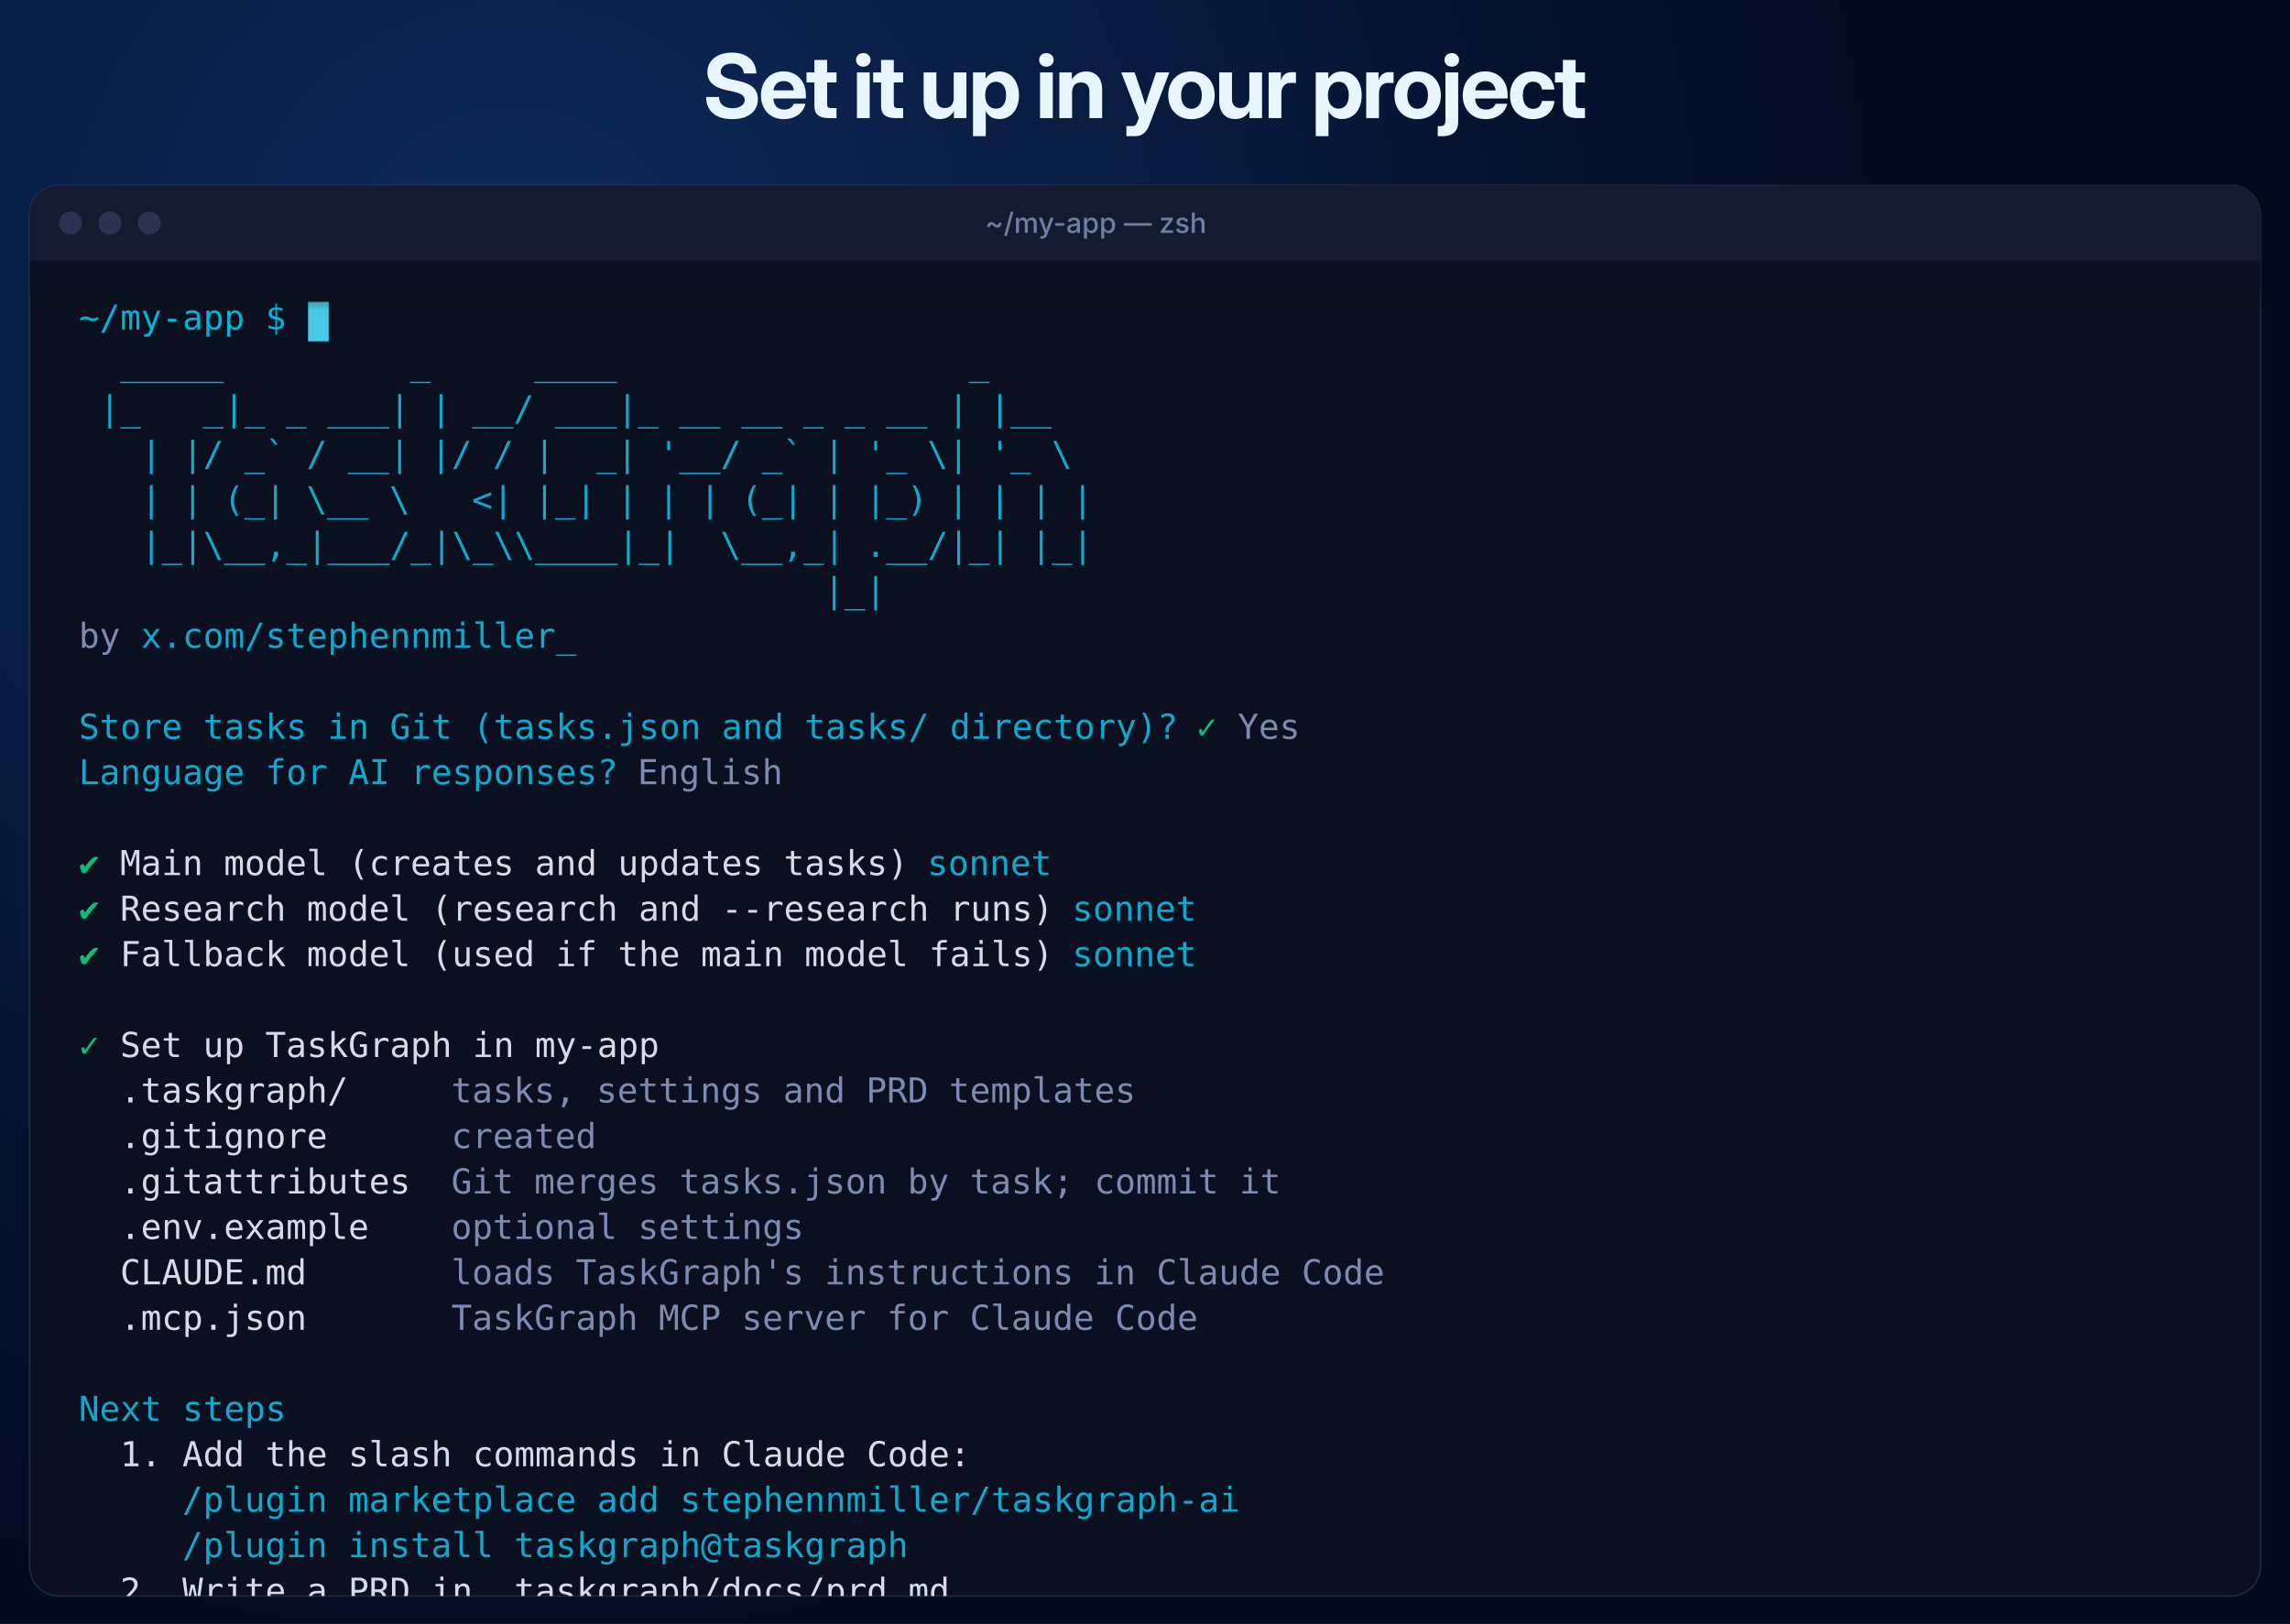
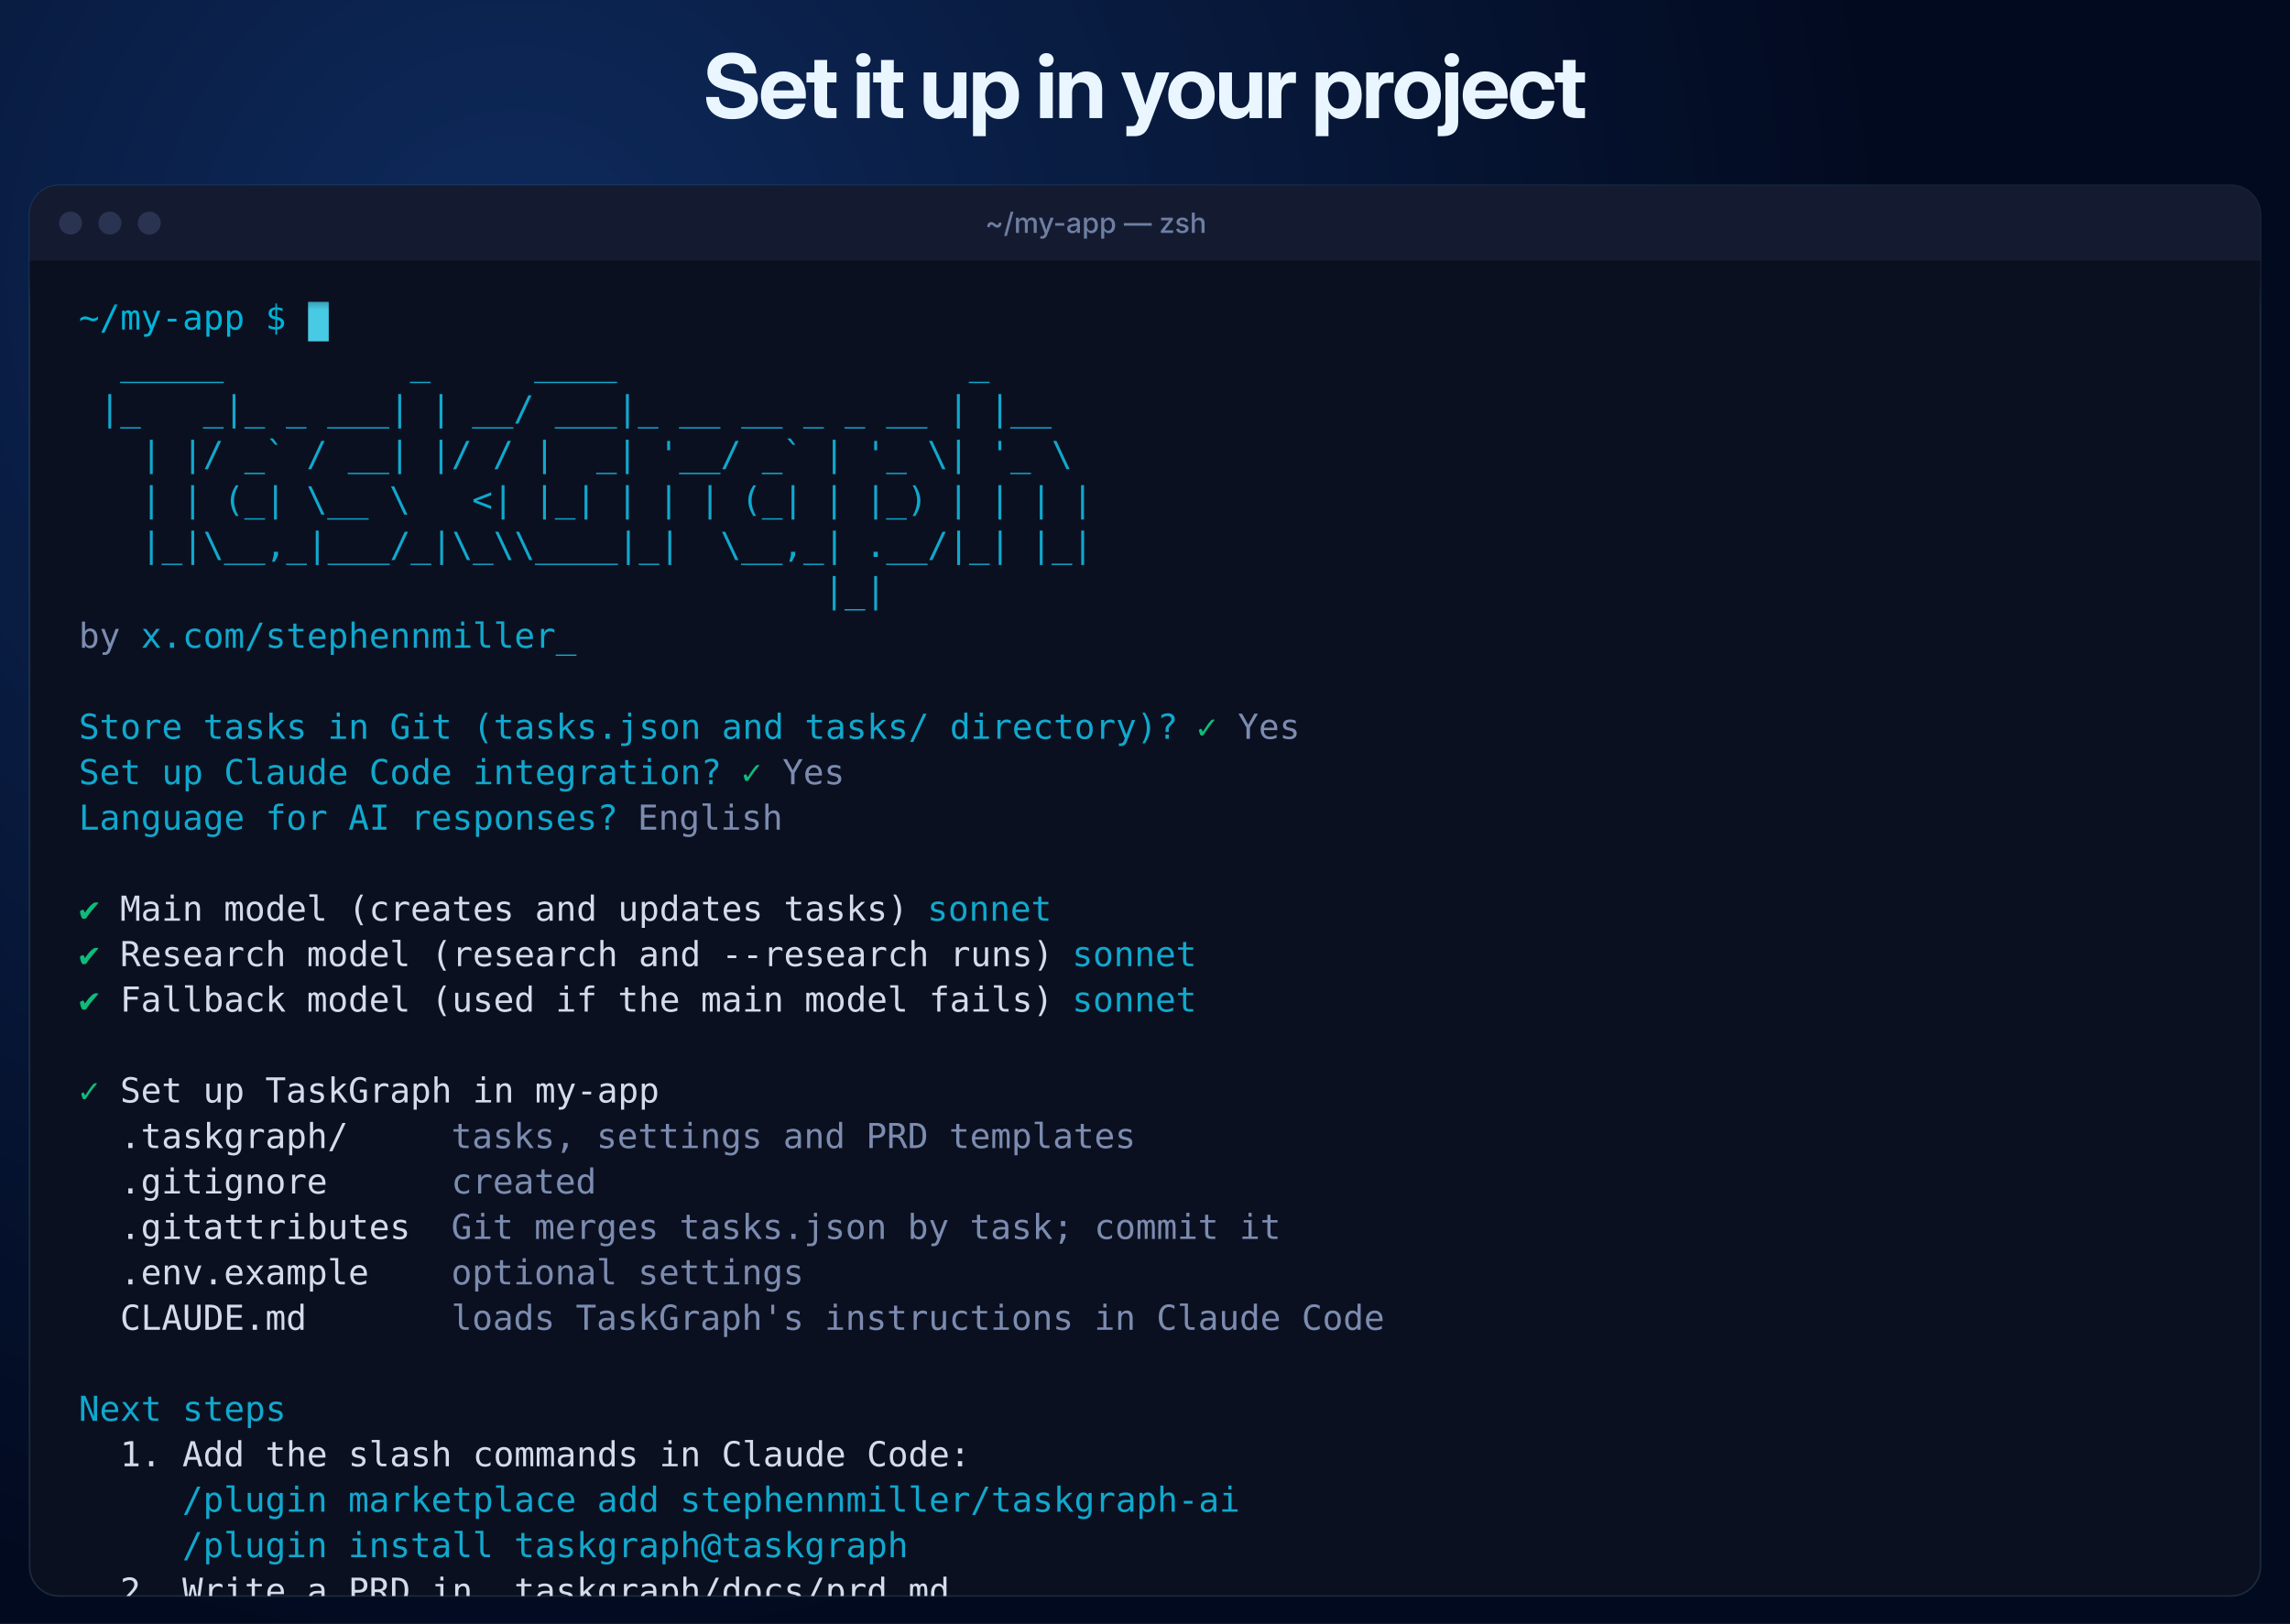
<svg xmlns="http://www.w3.org/2000/svg" viewBox="262 44 1396 990" width="1396" height="990" role="img" aria-labelledby="t d">
  <defs>
    <radialGradient id="bgg" gradientUnits="userSpaceOnUse" cx="576" cy="216" r="1400">
      <stop offset="0" stop-color="#0E2A5C" />
      <stop offset=".6" stop-color="#020A1F" />
    </radialGradient>
    <linearGradient id="edge" x1="0" y1="0" x2="0" y2="1">
      <stop offset=".3" stop-color="#0B1020" />
      <stop offset="1" stop-color="#0B1020" stop-opacity="0" />
    </linearGradient>
    <clipPath id="scr">
      <rect x="280" y="203" width="1360" height="814" />
    </clipPath>
  </defs>
  <style>
text{font:21px 'SF Mono',Menlo,Consolas,'DejaVu Sans Mono','Liberation Mono',monospace;white-space:pre}
.cap{font:700 54px 'Inter Display',Inter,-apple-system,'Segoe UI',Helvetica,Arial,sans-serif;letter-spacing:-1.5px}
.ttl{font:500 17px Inter,-apple-system,'Segoe UI',Helvetica,Arial,sans-serif}
.hint{font-size:17px} .mi{font-size:18px}
.blink{animation:blink 1s step-end infinite}
@keyframes blink{50%{opacity:0}}
.sp{opacity:0;animation:sp .5s step-end infinite}
@keyframes sp{0%{opacity:1}16.67%{opacity:0}}
- @keyframes k1{0.000%{opacity:0;animation-timing-function:cubic-bezier(.23,1,.32,1)}3.196%{opacity:1}95.207%{opacity:1;animation-timing-function:cubic-bezier(.23,1,.32,1)}99.467%{opacity:0}100.000%{opacity:0}}@keyframes k2{0.000%{opacity:0;transform:translate(0.0px,4.0px);animation-timing-function:step-end}1.065%{opacity:0;transform:translate(0.0px,4.0px);animation-timing-function:cubic-bezier(.23,1,.32,1)}3.409%{opacity:1;transform:none}100.000%{opacity:1;transform:none}}@keyframes k3{0.000%{transform:none;animation-timing-function:linear}54.729%{transform:none;animation-timing-function:cubic-bezier(.23,1,.32,1)}58.670%{transform:translate(0.0px,-151.7px)}61.653%{transform:translate(0.0px,-151.7px);animation-timing-function:cubic-bezier(.23,1,.32,1)}63.996%{transform:translate(0.0px,-179.4px)}100.000%{transform:translate(0.0px,-179.4px)}}@keyframes k4{0.000%{opacity:0;animation-timing-function:step-end}1.598%{opacity:0;animation-timing-function:cubic-bezier(.23,1,.32,1)}3.941%{opacity:1}100.000%{opacity:1}}@keyframes k5{0.000%{transform:none;animation-timing-function:step-end}5.326%{transform:translate(12.6px,0.0px);animation-timing-function:step-end}5.730%{transform:translate(25.2px,0.0px);animation-timing-function:step-end}6.160%{transform:translate(37.9px,0.0px);animation-timing-function:step-end}6.675%{transform:translate(50.5px,0.0px);animation-timing-function:step-end}7.082%{transform:translate(63.1px,0.0px);animation-timing-function:step-end}7.499%{transform:translate(75.7px,0.0px);animation-timing-function:step-end}7.935%{transform:translate(88.3px,0.0px);animation-timing-function:step-end}8.277%{transform:translate(100.9px,0.0px);animation-timing-function:step-end}8.695%{transform:translate(113.6px,0.0px);animation-timing-function:step-end}9.141%{transform:translate(126.2px,0.0px);animation-timing-function:step-end}10.264%{transform:translate(138.8px,0.0px);animation-timing-function:step-end}10.584%{transform:translate(151.4px,0.0px);animation-timing-function:step-end}10.954%{transform:translate(164.0px,0.0px);animation-timing-function:step-end}11.273%{transform:translate(176.6px,0.0px);animation-timing-function:step-end}11.761%{transform:translate(189.3px,0.0px);animation-timing-function:step-end}12.861%{transform:translate(201.9px,0.0px);animation-timing-function:step-end}13.169%{transform:translate(214.5px,0.0px);animation-timing-function:step-end}13.698%{transform:translate(227.1px,0.0px);animation-timing-function:step-end}14.222%{transform:translate(239.7px,0.0px);animation-timing-function:step-end}14.673%{transform:translate(252.3px,0.0px);animation-timing-function:step-end}15.116%{transform:translate(265.0px,0.0px);animation-timing-function:step-end}15.451%{transform:translate(277.6px,0.0px);animation-timing-function:step-end}15.753%{transform:translate(290.2px,0.0px);animation-timing-function:step-end}16.814%{transform:translate(302.8px,0.0px);animation-timing-function:step-end}17.126%{transform:translate(315.4px,0.0px);animation-timing-function:step-end}17.469%{transform:translate(328.1px,0.0px);animation-timing-function:step-end}17.824%{transform:translate(340.7px,0.0px);animation-timing-function:step-end}18.129%{transform:translate(353.3px,0.0px);animation-timing-function:step-end}18.536%{transform:translate(365.9px,0.0px);animation-timing-function:step-end}100.000%{transform:translate(365.9px,0.0px)}}@keyframes k6{0.000%{opacity:0;animation-timing-function:step-end}2.130%{opacity:0;animation-timing-function:cubic-bezier(.23,1,.32,1)}4.474%{opacity:1;animation-timing-function:step-end}22.133%{opacity:0;animation-timing-function:step-end}100.000%{opacity:0}}@keyframes k7{0.000%{opacity:0;transform:translate(0.0px,4.0px);animation-timing-function:step-end}22.133%{opacity:0;transform:translate(0.0px,4.0px);animation-timing-function:cubic-bezier(.23,1,.32,1)}24.477%{opacity:1;transform:none}100.000%{opacity:1;transform:none}}@keyframes k8{0.000%{opacity:0;transform:translate(0.0px,4.0px);animation-timing-function:step-end}22.453%{opacity:0;transform:translate(0.0px,4.0px);animation-timing-function:cubic-bezier(.23,1,.32,1)}24.796%{opacity:1;transform:none}100.000%{opacity:1;transform:none}}@keyframes k9{0.000%{opacity:0;transform:translate(0.0px,4.0px);animation-timing-function:step-end}22.773%{opacity:0;transform:translate(0.0px,4.0px);animation-timing-function:cubic-bezier(.23,1,.32,1)}25.116%{opacity:1;transform:none}100.000%{opacity:1;transform:none}}@keyframes k10{0.000%{opacity:0;transform:translate(0.0px,4.0px);animation-timing-function:step-end}23.092%{opacity:0;transform:translate(0.0px,4.0px);animation-timing-function:cubic-bezier(.23,1,.32,1)}25.436%{opacity:1;transform:none}100.000%{opacity:1;transform:none}}@keyframes k11{0.000%{opacity:0;transform:translate(0.0px,4.0px);animation-timing-function:step-end}23.412%{opacity:0;transform:translate(0.0px,4.0px);animation-timing-function:cubic-bezier(.23,1,.32,1)}25.755%{opacity:1;transform:none}100.000%{opacity:1;transform:none}}@keyframes k12{0.000%{opacity:0;transform:translate(0.0px,4.0px);animation-timing-function:step-end}23.731%{opacity:0;transform:translate(0.0px,4.0px);animation-timing-function:cubic-bezier(.23,1,.32,1)}26.075%{opacity:1;transform:none}100.000%{opacity:1;transform:none}}@keyframes k13{0.000%{opacity:0;transform:translate(0.0px,4.0px);animation-timing-function:step-end}24.051%{opacity:0;transform:translate(0.0px,4.0px);animation-timing-function:cubic-bezier(.23,1,.32,1)}26.394%{opacity:1;transform:none}100.000%{opacity:1;transform:none}}@keyframes k14{0.000%{opacity:0;transform:translate(0.0px,4.0px);animation-timing-function:step-end}24.370%{opacity:0;transform:translate(0.0px,4.0px);animation-timing-function:cubic-bezier(.23,1,.32,1)}26.714%{opacity:1;transform:none}100.000%{opacity:1;transform:none}}@keyframes k15{0.000%{opacity:0;transform:translate(0.0px,4.0px);animation-timing-function:step-end}29.483%{opacity:0;transform:translate(0.0px,4.0px);animation-timing-function:cubic-bezier(.23,1,.32,1)}31.827%{opacity:1;transform:none}100.000%{opacity:1;transform:none}}@keyframes k16{0.000%{opacity:0;transform:translate(0.0px,4.0px);animation-timing-function:step-end}34.596%{opacity:0;transform:translate(0.0px,4.0px);animation-timing-function:cubic-bezier(.23,1,.32,1)}36.940%{opacity:1;transform:none}100.000%{opacity:1;transform:none}}@keyframes k17{0.000%{opacity:0;transform:translate(0.0px,4.0px);animation-timing-function:step-end}34.916%{opacity:0;transform:translate(0.0px,4.0px);animation-timing-function:cubic-bezier(.23,1,.32,1)}37.259%{opacity:1;transform:none}100.000%{opacity:1;transform:none}}@keyframes k18{0.000%{opacity:0;transform:translate(0.0px,4.0px);animation-timing-function:step-end}40.029%{opacity:0;transform:translate(0.0px,4.0px);animation-timing-function:cubic-bezier(.23,1,.32,1)}42.372%{opacity:1;transform:none}100.000%{opacity:1;transform:none}}@keyframes k19{0.000%{opacity:0;transform:translate(0.0px,4.0px);animation-timing-function:step-end}45.142%{opacity:0;transform:translate(0.0px,4.0px);animation-timing-function:cubic-bezier(.23,1,.32,1)}47.485%{opacity:1;transform:none}100.000%{opacity:1;transform:none}}@keyframes k20{0.000%{opacity:0;transform:translate(0.0px,4.0px);animation-timing-function:step-end}50.255%{opacity:0;transform:translate(0.0px,4.0px);animation-timing-function:cubic-bezier(.23,1,.32,1)}52.598%{opacity:1;transform:none}100.000%{opacity:1;transform:none}}@keyframes k21{0.000%{opacity:0;transform:translate(0.0px,4.0px);animation-timing-function:step-end}50.574%{opacity:0;transform:translate(0.0px,4.0px);animation-timing-function:cubic-bezier(.23,1,.32,1)}52.918%{opacity:1;transform:none}100.000%{opacity:1;transform:none}}@keyframes k22{0.000%{opacity:0;transform:translate(0.0px,4.0px);animation-timing-function:step-end}50.894%{opacity:0;transform:translate(0.0px,4.0px);animation-timing-function:cubic-bezier(.23,1,.32,1)}53.237%{opacity:1;transform:none}100.000%{opacity:1;transform:none}}@keyframes k23{0.000%{opacity:0;transform:translate(0.0px,4.0px);animation-timing-function:step-end}51.214%{opacity:0;transform:translate(0.0px,4.0px);animation-timing-function:cubic-bezier(.23,1,.32,1)}53.557%{opacity:1;transform:none}100.000%{opacity:1;transform:none}}@keyframes k24{0.000%{opacity:0;transform:translate(0.0px,4.0px);animation-timing-function:step-end}51.533%{opacity:0;transform:translate(0.0px,4.0px);animation-timing-function:cubic-bezier(.23,1,.32,1)}53.877%{opacity:1;transform:none}100.000%{opacity:1;transform:none}}@keyframes k25{0.000%{opacity:0;transform:translate(0.0px,4.0px);animation-timing-function:step-end}51.853%{opacity:0;transform:translate(0.0px,4.0px);animation-timing-function:cubic-bezier(.23,1,.32,1)}54.196%{opacity:1;transform:none}100.000%{opacity:1;transform:none}}@keyframes k26{0.000%{opacity:0;transform:translate(0.0px,4.0px);animation-timing-function:step-end}52.172%{opacity:0;transform:translate(0.0px,4.0px);animation-timing-function:cubic-bezier(.23,1,.32,1)}54.516%{opacity:1;transform:none}100.000%{opacity:1;transform:none}}@keyframes k27{0.000%{opacity:0;transform:translate(0.0px,4.0px);animation-timing-function:step-end}52.492%{opacity:0;transform:translate(0.0px,4.0px);animation-timing-function:cubic-bezier(.23,1,.32,1)}54.835%{opacity:1;transform:none}100.000%{opacity:1;transform:none}}@keyframes k28{0.000%{opacity:0;transform:translate(0.0px,4.0px);animation-timing-function:step-end}52.811%{opacity:0;transform:translate(0.0px,4.0px);animation-timing-function:cubic-bezier(.23,1,.32,1)}55.155%{opacity:1;transform:none}100.000%{opacity:1;transform:none}}@keyframes k29{0.000%{opacity:0;transform:translate(0.0px,4.0px);animation-timing-function:step-end}53.131%{opacity:0;transform:translate(0.0px,4.0px);animation-timing-function:cubic-bezier(.23,1,.32,1)}55.474%{opacity:1;transform:none}100.000%{opacity:1;transform:none}}@keyframes k30{0.000%{opacity:0;transform:translate(0.0px,4.0px);animation-timing-function:step-end}53.450%{opacity:0;transform:translate(0.0px,4.0px);animation-timing-function:cubic-bezier(.23,1,.32,1)}55.794%{opacity:1;transform:none}100.000%{opacity:1;transform:none}}@keyframes k31{0.000%{opacity:0;transform:translate(0.0px,4.0px);animation-timing-function:step-end}53.770%{opacity:0;transform:translate(0.0px,4.0px);animation-timing-function:cubic-bezier(.23,1,.32,1)}56.114%{opacity:1;transform:none}100.000%{opacity:1;transform:none}}@keyframes k32{0.000%{opacity:0;transform:translate(0.0px,4.0px);animation-timing-function:step-end}54.090%{opacity:0;transform:translate(0.0px,4.0px);animation-timing-function:cubic-bezier(.23,1,.32,1)}56.433%{opacity:1;transform:none}100.000%{opacity:1;transform:none}}@keyframes k33{0.000%{opacity:0;transform:translate(0.0px,4.0px);animation-timing-function:step-end}54.409%{opacity:0;transform:translate(0.0px,4.0px);animation-timing-function:cubic-bezier(.23,1,.32,1)}56.753%{opacity:1;transform:none}100.000%{opacity:1;transform:none}}@keyframes k34{0.000%{opacity:0;transform:translate(0.0px,4.0px);animation-timing-function:step-end}54.729%{opacity:0;transform:translate(0.0px,4.0px);animation-timing-function:cubic-bezier(.23,1,.32,1)}57.072%{opacity:1;transform:none}100.000%{opacity:1;transform:none}}@keyframes k35{0.000%{opacity:0;transform:translate(0.0px,4.0px);animation-timing-function:step-end}55.048%{opacity:0;transform:translate(0.0px,4.0px);animation-timing-function:cubic-bezier(.23,1,.32,1)}57.392%{opacity:1;transform:none}100.000%{opacity:1;transform:none}}@keyframes k36{0.000%{opacity:0;transform:translate(0.0px,4.0px);animation-timing-function:step-end}55.368%{opacity:0;transform:translate(0.0px,4.0px);animation-timing-function:cubic-bezier(.23,1,.32,1)}57.711%{opacity:1;transform:none}100.000%{opacity:1;transform:none}}@keyframes k37{0.000%{opacity:0;transform:translate(0.0px,4.0px);animation-timing-function:step-end}55.687%{opacity:0;transform:translate(0.0px,4.0px);animation-timing-function:cubic-bezier(.23,1,.32,1)}58.031%{opacity:1;transform:none}100.000%{opacity:1;transform:none}}@keyframes k38{0.000%{opacity:0;transform:translate(0.0px,4.0px);animation-timing-function:step-end}56.007%{opacity:0;transform:translate(0.0px,4.0px);animation-timing-function:cubic-bezier(.23,1,.32,1)}58.350%{opacity:1;transform:none}100.000%{opacity:1;transform:none}}@keyframes k39{0.000%{opacity:0;transform:translate(0.0px,4.0px);animation-timing-function:step-end}56.327%{opacity:0;transform:translate(0.0px,4.0px);animation-timing-function:cubic-bezier(.23,1,.32,1)}58.670%{opacity:1;transform:none}100.000%{opacity:1;transform:none}}@keyframes k40{0.000%{opacity:0;animation-timing-function:step-end}61.653%{opacity:0;animation-timing-function:cubic-bezier(.23,1,.32,1)}63.996%{opacity:1}100.000%{opacity:1}}</style>
-   <g style="animation:k1 9.39s linear infinite both">
+ @keyframes k1{0.000%{opacity:0;animation-timing-function:cubic-bezier(.23,1,.32,1)}3.274%{opacity:1}95.090%{opacity:1;animation-timing-function:cubic-bezier(.23,1,.32,1)}99.454%{opacity:0}100.000%{opacity:0}}@keyframes k2{0.000%{opacity:0;transform:translate(0.0px,4.0px);animation-timing-function:step-end}1.091%{opacity:0;transform:translate(0.0px,4.0px);animation-timing-function:cubic-bezier(.23,1,.32,1)}3.492%{opacity:1;transform:none}100.000%{opacity:1;transform:none}}@keyframes k3{0.000%{transform:none;animation-timing-function:linear}53.623%{transform:none;animation-timing-function:cubic-bezier(.23,1,.32,1)}57.661%{transform:translate(0.0px,-151.7px)}60.716%{transform:translate(0.0px,-151.7px);animation-timing-function:cubic-bezier(.23,1,.32,1)}63.117%{transform:translate(0.0px,-179.4px)}100.000%{transform:translate(0.0px,-179.4px)}}@keyframes k4{0.000%{opacity:0;animation-timing-function:step-end}1.637%{opacity:0;animation-timing-function:cubic-bezier(.23,1,.32,1)}4.037%{opacity:1}100.000%{opacity:1}}@keyframes k5{0.000%{transform:none;animation-timing-function:step-end}5.456%{transform:translate(12.6px,0.0px);animation-timing-function:step-end}5.870%{transform:translate(25.2px,0.0px);animation-timing-function:step-end}6.310%{transform:translate(37.9px,0.0px);animation-timing-function:step-end}6.838%{transform:translate(50.5px,0.0px);animation-timing-function:step-end}7.255%{transform:translate(63.1px,0.0px);animation-timing-function:step-end}7.682%{transform:translate(75.7px,0.0px);animation-timing-function:step-end}8.129%{transform:translate(88.3px,0.0px);animation-timing-function:step-end}8.479%{transform:translate(100.9px,0.0px);animation-timing-function:step-end}8.907%{transform:translate(113.6px,0.0px);animation-timing-function:step-end}9.364%{transform:translate(126.2px,0.0px);animation-timing-function:step-end}10.515%{transform:translate(138.8px,0.0px);animation-timing-function:step-end}10.843%{transform:translate(151.4px,0.0px);animation-timing-function:step-end}11.221%{transform:translate(164.0px,0.0px);animation-timing-function:step-end}11.548%{transform:translate(176.6px,0.0px);animation-timing-function:step-end}100.000%{transform:translate(176.6px,0.0px)}}@keyframes k6{0.000%{opacity:0;animation-timing-function:step-end}2.182%{opacity:0;animation-timing-function:cubic-bezier(.23,1,.32,1)}4.583%{opacity:1;animation-timing-function:step-end}15.322%{opacity:0;animation-timing-function:step-end}100.000%{opacity:0}}@keyframes k7{0.000%{opacity:0;transform:translate(0.0px,4.0px);animation-timing-function:step-end}15.322%{opacity:0;transform:translate(0.0px,4.0px);animation-timing-function:cubic-bezier(.23,1,.32,1)}17.723%{opacity:1;transform:none}100.000%{opacity:1;transform:none}}@keyframes k8{0.000%{opacity:0;transform:translate(0.0px,4.0px);animation-timing-function:step-end}15.649%{opacity:0;transform:translate(0.0px,4.0px);animation-timing-function:cubic-bezier(.23,1,.32,1)}18.050%{opacity:1;transform:none}100.000%{opacity:1;transform:none}}@keyframes k9{0.000%{opacity:0;transform:translate(0.0px,4.0px);animation-timing-function:step-end}15.977%{opacity:0;transform:translate(0.0px,4.0px);animation-timing-function:cubic-bezier(.23,1,.32,1)}18.377%{opacity:1;transform:none}100.000%{opacity:1;transform:none}}@keyframes k10{0.000%{opacity:0;transform:translate(0.0px,4.0px);animation-timing-function:step-end}16.304%{opacity:0;transform:translate(0.0px,4.0px);animation-timing-function:cubic-bezier(.23,1,.32,1)}18.705%{opacity:1;transform:none}100.000%{opacity:1;transform:none}}@keyframes k11{0.000%{opacity:0;transform:translate(0.0px,4.0px);animation-timing-function:step-end}16.631%{opacity:0;transform:translate(0.0px,4.0px);animation-timing-function:cubic-bezier(.23,1,.32,1)}19.032%{opacity:1;transform:none}100.000%{opacity:1;transform:none}}@keyframes k12{0.000%{opacity:0;transform:translate(0.0px,4.0px);animation-timing-function:step-end}16.959%{opacity:0;transform:translate(0.0px,4.0px);animation-timing-function:cubic-bezier(.23,1,.32,1)}19.359%{opacity:1;transform:none}100.000%{opacity:1;transform:none}}@keyframes k13{0.000%{opacity:0;transform:translate(0.0px,4.0px);animation-timing-function:step-end}17.286%{opacity:0;transform:translate(0.0px,4.0px);animation-timing-function:cubic-bezier(.23,1,.32,1)}19.687%{opacity:1;transform:none}100.000%{opacity:1;transform:none}}@keyframes k14{0.000%{opacity:0;transform:translate(0.0px,4.0px);animation-timing-function:step-end}17.613%{opacity:0;transform:translate(0.0px,4.0px);animation-timing-function:cubic-bezier(.23,1,.32,1)}20.014%{opacity:1;transform:none}100.000%{opacity:1;transform:none}}@keyframes k15{0.000%{opacity:0;transform:translate(0.0px,4.0px);animation-timing-function:step-end}22.851%{opacity:0;transform:translate(0.0px,4.0px);animation-timing-function:cubic-bezier(.23,1,.32,1)}25.252%{opacity:1;transform:none}100.000%{opacity:1;transform:none}}@keyframes k16{0.000%{opacity:0;transform:translate(0.0px,4.0px);animation-timing-function:step-end}28.089%{opacity:0;transform:translate(0.0px,4.0px);animation-timing-function:cubic-bezier(.23,1,.32,1)}30.490%{opacity:1;transform:none}100.000%{opacity:1;transform:none}}@keyframes k17{0.000%{opacity:0;transform:translate(0.0px,4.0px);animation-timing-function:step-end}33.327%{opacity:0;transform:translate(0.0px,4.0px);animation-timing-function:cubic-bezier(.23,1,.32,1)}35.728%{opacity:1;transform:none}100.000%{opacity:1;transform:none}}@keyframes k18{0.000%{opacity:0;transform:translate(0.0px,4.0px);animation-timing-function:step-end}33.654%{opacity:0;transform:translate(0.0px,4.0px);animation-timing-function:cubic-bezier(.23,1,.32,1)}36.055%{opacity:1;transform:none}100.000%{opacity:1;transform:none}}@keyframes k19{0.000%{opacity:0;transform:translate(0.0px,4.0px);animation-timing-function:step-end}38.892%{opacity:0;transform:translate(0.0px,4.0px);animation-timing-function:cubic-bezier(.23,1,.32,1)}41.293%{opacity:1;transform:none}100.000%{opacity:1;transform:none}}@keyframes k20{0.000%{opacity:0;transform:translate(0.0px,4.0px);animation-timing-function:step-end}44.130%{opacity:0;transform:translate(0.0px,4.0px);animation-timing-function:cubic-bezier(.23,1,.32,1)}46.531%{opacity:1;transform:none}100.000%{opacity:1;transform:none}}@keyframes k21{0.000%{opacity:0;transform:translate(0.0px,4.0px);animation-timing-function:step-end}49.368%{opacity:0;transform:translate(0.0px,4.0px);animation-timing-function:cubic-bezier(.23,1,.32,1)}51.768%{opacity:1;transform:none}100.000%{opacity:1;transform:none}}@keyframes k22{0.000%{opacity:0;transform:translate(0.0px,4.0px);animation-timing-function:step-end}49.695%{opacity:0;transform:translate(0.0px,4.0px);animation-timing-function:cubic-bezier(.23,1,.32,1)}52.096%{opacity:1;transform:none}100.000%{opacity:1;transform:none}}@keyframes k23{0.000%{opacity:0;transform:translate(0.0px,4.0px);animation-timing-function:step-end}50.022%{opacity:0;transform:translate(0.0px,4.0px);animation-timing-function:cubic-bezier(.23,1,.32,1)}52.423%{opacity:1;transform:none}100.000%{opacity:1;transform:none}}@keyframes k24{0.000%{opacity:0;transform:translate(0.0px,4.0px);animation-timing-function:step-end}50.350%{opacity:0;transform:translate(0.0px,4.0px);animation-timing-function:cubic-bezier(.23,1,.32,1)}52.751%{opacity:1;transform:none}100.000%{opacity:1;transform:none}}@keyframes k25{0.000%{opacity:0;transform:translate(0.0px,4.0px);animation-timing-function:step-end}50.677%{opacity:0;transform:translate(0.0px,4.0px);animation-timing-function:cubic-bezier(.23,1,.32,1)}53.078%{opacity:1;transform:none}100.000%{opacity:1;transform:none}}@keyframes k26{0.000%{opacity:0;transform:translate(0.0px,4.0px);animation-timing-function:step-end}51.005%{opacity:0;transform:translate(0.0px,4.0px);animation-timing-function:cubic-bezier(.23,1,.32,1)}53.405%{opacity:1;transform:none}100.000%{opacity:1;transform:none}}@keyframes k27{0.000%{opacity:0;transform:translate(0.0px,4.0px);animation-timing-function:step-end}51.332%{opacity:0;transform:translate(0.0px,4.0px);animation-timing-function:cubic-bezier(.23,1,.32,1)}53.733%{opacity:1;transform:none}100.000%{opacity:1;transform:none}}@keyframes k28{0.000%{opacity:0;transform:translate(0.0px,4.0px);animation-timing-function:step-end}51.659%{opacity:0;transform:translate(0.0px,4.0px);animation-timing-function:cubic-bezier(.23,1,.32,1)}54.060%{opacity:1;transform:none}100.000%{opacity:1;transform:none}}@keyframes k29{0.000%{opacity:0;transform:translate(0.0px,4.0px);animation-timing-function:step-end}51.987%{opacity:0;transform:translate(0.0px,4.0px);animation-timing-function:cubic-bezier(.23,1,.32,1)}54.387%{opacity:1;transform:none}100.000%{opacity:1;transform:none}}@keyframes k30{0.000%{opacity:0;transform:translate(0.0px,4.0px);animation-timing-function:step-end}52.314%{opacity:0;transform:translate(0.0px,4.0px);animation-timing-function:cubic-bezier(.23,1,.32,1)}54.715%{opacity:1;transform:none}100.000%{opacity:1;transform:none}}@keyframes k31{0.000%{opacity:0;transform:translate(0.0px,4.0px);animation-timing-function:step-end}52.641%{opacity:0;transform:translate(0.0px,4.0px);animation-timing-function:cubic-bezier(.23,1,.32,1)}55.042%{opacity:1;transform:none}100.000%{opacity:1;transform:none}}@keyframes k32{0.000%{opacity:0;transform:translate(0.0px,4.0px);animation-timing-function:step-end}52.969%{opacity:0;transform:translate(0.0px,4.0px);animation-timing-function:cubic-bezier(.23,1,.32,1)}55.369%{opacity:1;transform:none}100.000%{opacity:1;transform:none}}@keyframes k33{0.000%{opacity:0;transform:translate(0.0px,4.0px);animation-timing-function:step-end}53.296%{opacity:0;transform:translate(0.0px,4.0px);animation-timing-function:cubic-bezier(.23,1,.32,1)}55.697%{opacity:1;transform:none}100.000%{opacity:1;transform:none}}@keyframes k34{0.000%{opacity:0;transform:translate(0.0px,4.0px);animation-timing-function:step-end}53.623%{opacity:0;transform:translate(0.0px,4.0px);animation-timing-function:cubic-bezier(.23,1,.32,1)}56.024%{opacity:1;transform:none}100.000%{opacity:1;transform:none}}@keyframes k35{0.000%{opacity:0;transform:translate(0.0px,4.0px);animation-timing-function:step-end}53.951%{opacity:0;transform:translate(0.0px,4.0px);animation-timing-function:cubic-bezier(.23,1,.32,1)}56.352%{opacity:1;transform:none}100.000%{opacity:1;transform:none}}@keyframes k36{0.000%{opacity:0;transform:translate(0.0px,4.0px);animation-timing-function:step-end}54.278%{opacity:0;transform:translate(0.0px,4.0px);animation-timing-function:cubic-bezier(.23,1,.32,1)}56.679%{opacity:1;transform:none}100.000%{opacity:1;transform:none}}@keyframes k37{0.000%{opacity:0;transform:translate(0.0px,4.0px);animation-timing-function:step-end}54.606%{opacity:0;transform:translate(0.0px,4.0px);animation-timing-function:cubic-bezier(.23,1,.32,1)}57.006%{opacity:1;transform:none}100.000%{opacity:1;transform:none}}@keyframes k38{0.000%{opacity:0;transform:translate(0.0px,4.0px);animation-timing-function:step-end}54.933%{opacity:0;transform:translate(0.0px,4.0px);animation-timing-function:cubic-bezier(.23,1,.32,1)}57.334%{opacity:1;transform:none}100.000%{opacity:1;transform:none}}@keyframes k39{0.000%{opacity:0;transform:translate(0.0px,4.0px);animation-timing-function:step-end}55.260%{opacity:0;transform:translate(0.0px,4.0px);animation-timing-function:cubic-bezier(.23,1,.32,1)}57.661%{opacity:1;transform:none}100.000%{opacity:1;transform:none}}@keyframes k40{0.000%{opacity:0;animation-timing-function:step-end}60.716%{opacity:0;animation-timing-function:cubic-bezier(.23,1,.32,1)}63.117%{opacity:1}100.000%{opacity:1}}</style>
+   <g style="animation:k1 9.16s linear infinite both">
    <rect x="262" y="44" width="1396" height="990" fill="url(#bgg)" />
-     <text x="960.0" y="116.0" fill="#EAF6FF" text-anchor="middle" font-weight="700" letter-spacing="-1.5" class="cap" style="animation:k2 9.39s linear infinite both">Set it up in your project</text>
+     <text x="960.0" y="116.0" fill="#EAF6FF" text-anchor="middle" font-weight="700" letter-spacing="-1.5" class="cap" style="animation:k2 9.16s linear infinite both">Set it up in your project</text>
    <rect x="280" y="157" width="1360" height="860" rx="18" fill="#0B1020" stroke="#90E0EF" stroke-opacity=".14" />
    <path d="M280 203V175a18 18 0 0 1 18-18H1622a18 18 0 0 1 18 18V203Z" fill="#141B30" />
    <circle cx="305" cy="180" r="7" fill="#2A3452" />
    <circle cx="329" cy="180" r="7" fill="#2A3452" />
    <circle cx="353" cy="180" r="7" fill="#2A3452" />
    <text x="930.0" y="186.0" fill="#6E7FA3" text-anchor="middle" font-weight="500" class="ttl">~/my-app — zsh</text>
    <g clip-path="url(#scr)">
-       <g style="animation:k3 9.39s linear infinite both">
-         <g style="animation:k4 9.39s linear infinite both">
+       <g style="animation:k3 9.16s linear infinite both">
+         <g style="animation:k4 9.16s linear infinite both">
          <text x="310.0" y="244.9" lengthAdjust="spacingAndGlyphs" textLength="126.2" fill="#00B4D8">~/my-app $</text>
-           <text x="448.8" y="244.9" lengthAdjust="spacingAndGlyphs" textLength="365.9" fill="#FFFFFF">taskgraph init --rules claude</text>
-           <g style="animation:k5 9.39s linear infinite both">
-             <rect x="448.8" y="223.9" width="391.1" height="27.7" fill="#0B1020" />
-             <rect x="449.8" y="228.0" width="12.6" height="24.1" fill="#48CAE4" style="animation:k6 9.39s linear infinite both" />
+           <text x="448.8" y="244.9" lengthAdjust="spacingAndGlyphs" textLength="176.6" fill="#FFFFFF">taskgraph init</text>
+           <g style="animation:k5 9.16s linear infinite both">
+             <rect x="448.8" y="223.9" width="201.9" height="27.7" fill="#0B1020" />
+             <rect x="449.8" y="228.0" width="12.6" height="24.1" fill="#48CAE4" style="animation:k6 9.16s linear infinite both" />
          </g>
        </g>
-         <g style="animation:k7 9.39s linear infinite both">
+         <g style="animation:k7 9.16s linear infinite both">
          <text x="335.2" y="272.6" lengthAdjust="spacingAndGlyphs" textLength="63.1" fill="#11A8CD">_____</text>
          <text x="511.9" y="272.6" lengthAdjust="spacingAndGlyphs" textLength="12.6" fill="#11A8CD">_</text>
          <text x="587.6" y="272.6" lengthAdjust="spacingAndGlyphs" textLength="50.5" fill="#11A8CD">____</text>
          <text x="852.6" y="272.6" lengthAdjust="spacingAndGlyphs" textLength="12.6" fill="#11A8CD">_</text>
        </g>
-         <g style="animation:k8 9.39s linear infinite both">
+         <g style="animation:k8 9.16s linear infinite both">
          <text x="322.6" y="300.3" lengthAdjust="spacingAndGlyphs" textLength="25.2" fill="#11A8CD">|_</text>
          <text x="385.7" y="300.3" lengthAdjust="spacingAndGlyphs" textLength="37.9" fill="#11A8CD">_|_</text>
          <text x="436.2" y="300.3" lengthAdjust="spacingAndGlyphs" textLength="12.6" fill="#11A8CD">_</text>
          <text x="461.4" y="300.3" lengthAdjust="spacingAndGlyphs" textLength="50.5" fill="#11A8CD">___|</text>
          <text x="524.5" y="300.3" lengthAdjust="spacingAndGlyphs" textLength="12.6" fill="#11A8CD">|</text>
          <text x="549.7" y="300.3" lengthAdjust="spacingAndGlyphs" textLength="37.9" fill="#11A8CD">__/</text>
          <text x="600.2" y="300.3" lengthAdjust="spacingAndGlyphs" textLength="63.1" fill="#11A8CD">___|_</text>
          <text x="675.9" y="300.3" lengthAdjust="spacingAndGlyphs" textLength="25.2" fill="#11A8CD">__</text>
          <text x="713.8" y="300.3" lengthAdjust="spacingAndGlyphs" textLength="25.2" fill="#11A8CD">__</text>
          <text x="751.6" y="300.3" lengthAdjust="spacingAndGlyphs" textLength="12.6" fill="#11A8CD">_</text>
          <text x="776.8" y="300.3" lengthAdjust="spacingAndGlyphs" textLength="12.6" fill="#11A8CD">_</text>
          <text x="802.1" y="300.3" lengthAdjust="spacingAndGlyphs" textLength="25.2" fill="#11A8CD">__</text>
          <text x="839.9" y="300.3" lengthAdjust="spacingAndGlyphs" textLength="12.6" fill="#11A8CD">|</text>
          <text x="865.2" y="300.3" lengthAdjust="spacingAndGlyphs" textLength="37.9" fill="#11A8CD">|__</text>
        </g>
-         <g style="animation:k9 9.39s linear infinite both">
+         <g style="animation:k9 9.16s linear infinite both">
          <text x="347.9" y="328.1" lengthAdjust="spacingAndGlyphs" textLength="12.6" fill="#11A8CD">|</text>
          <text x="373.1" y="328.1" lengthAdjust="spacingAndGlyphs" textLength="25.2" fill="#11A8CD">|/</text>
          <text x="410.9" y="328.1" lengthAdjust="spacingAndGlyphs" textLength="25.2" fill="#11A8CD">_`</text>
          <text x="448.8" y="328.1" lengthAdjust="spacingAndGlyphs" textLength="12.6" fill="#11A8CD">/</text>
          <text x="474.0" y="328.1" lengthAdjust="spacingAndGlyphs" textLength="37.9" fill="#11A8CD">__|</text>
          <text x="524.5" y="328.1" lengthAdjust="spacingAndGlyphs" textLength="25.2" fill="#11A8CD">|/</text>
          <text x="562.4" y="328.1" lengthAdjust="spacingAndGlyphs" textLength="12.6" fill="#11A8CD">/</text>
          <text x="587.6" y="328.1" lengthAdjust="spacingAndGlyphs" textLength="12.6" fill="#11A8CD">|</text>
          <text x="625.4" y="328.1" lengthAdjust="spacingAndGlyphs" textLength="25.2" fill="#11A8CD">_|</text>
          <text x="663.3" y="328.1" lengthAdjust="spacingAndGlyphs" textLength="50.5" fill="#11A8CD">'__/</text>
          <text x="726.4" y="328.1" lengthAdjust="spacingAndGlyphs" textLength="25.2" fill="#11A8CD">_`</text>
          <text x="764.2" y="328.1" lengthAdjust="spacingAndGlyphs" textLength="12.6" fill="#11A8CD">|</text>
          <text x="789.5" y="328.1" lengthAdjust="spacingAndGlyphs" textLength="25.2" fill="#11A8CD">'_</text>
          <text x="827.3" y="328.1" lengthAdjust="spacingAndGlyphs" textLength="25.2" fill="#11A8CD">\|</text>
          <text x="865.2" y="328.1" lengthAdjust="spacingAndGlyphs" textLength="25.2" fill="#11A8CD">'_</text>
          <text x="903.0" y="328.1" lengthAdjust="spacingAndGlyphs" textLength="12.6" fill="#11A8CD">\</text>
        </g>
-         <g style="animation:k10 9.39s linear infinite both">
+         <g style="animation:k10 9.16s linear infinite both">
          <text x="347.9" y="355.8" lengthAdjust="spacingAndGlyphs" textLength="12.6" fill="#11A8CD">|</text>
          <text x="373.1" y="355.8" lengthAdjust="spacingAndGlyphs" textLength="12.6" fill="#11A8CD">|</text>
          <text x="398.3" y="355.8" lengthAdjust="spacingAndGlyphs" textLength="37.9" fill="#11A8CD">(_|</text>
          <text x="448.8" y="355.8" lengthAdjust="spacingAndGlyphs" textLength="37.9" fill="#11A8CD">\__</text>
          <text x="499.3" y="355.8" lengthAdjust="spacingAndGlyphs" textLength="12.6" fill="#11A8CD">\</text>
          <text x="549.7" y="355.8" lengthAdjust="spacingAndGlyphs" textLength="25.2" fill="#11A8CD">&lt;|</text>
          <text x="587.6" y="355.8" lengthAdjust="spacingAndGlyphs" textLength="37.9" fill="#11A8CD">|_|</text>
          <text x="638.1" y="355.8" lengthAdjust="spacingAndGlyphs" textLength="12.6" fill="#11A8CD">|</text>
          <text x="663.3" y="355.8" lengthAdjust="spacingAndGlyphs" textLength="12.6" fill="#11A8CD">|</text>
          <text x="688.5" y="355.8" lengthAdjust="spacingAndGlyphs" textLength="12.6" fill="#11A8CD">|</text>
          <text x="713.8" y="355.8" lengthAdjust="spacingAndGlyphs" textLength="37.9" fill="#11A8CD">(_|</text>
          <text x="764.2" y="355.8" lengthAdjust="spacingAndGlyphs" textLength="12.6" fill="#11A8CD">|</text>
          <text x="789.5" y="355.8" lengthAdjust="spacingAndGlyphs" textLength="37.9" fill="#11A8CD">|_)</text>
          <text x="839.9" y="355.8" lengthAdjust="spacingAndGlyphs" textLength="12.6" fill="#11A8CD">|</text>
          <text x="865.2" y="355.8" lengthAdjust="spacingAndGlyphs" textLength="12.6" fill="#11A8CD">|</text>
          <text x="890.4" y="355.8" lengthAdjust="spacingAndGlyphs" textLength="12.6" fill="#11A8CD">|</text>
          <text x="915.6" y="355.8" lengthAdjust="spacingAndGlyphs" textLength="12.6" fill="#11A8CD">|</text>
        </g>
-         <g style="animation:k11 9.39s linear infinite both">
+         <g style="animation:k11 9.16s linear infinite both">
          <text x="347.9" y="383.5" lengthAdjust="spacingAndGlyphs" textLength="328.1" fill="#11A8CD">|_|\__,_|___/_|\_\\____|_|</text>
          <text x="701.1" y="383.5" lengthAdjust="spacingAndGlyphs" textLength="75.7" fill="#11A8CD">\__,_|</text>
          <text x="789.5" y="383.5" lengthAdjust="spacingAndGlyphs" textLength="88.3" fill="#11A8CD">.__/|_|</text>
          <text x="890.4" y="383.5" lengthAdjust="spacingAndGlyphs" textLength="37.9" fill="#11A8CD">|_|</text>
        </g>
-         <g style="animation:k12 9.39s linear infinite both">
+         <g style="animation:k12 9.16s linear infinite both">
          <text x="764.2" y="411.2" lengthAdjust="spacingAndGlyphs" textLength="37.9" fill="#11A8CD">|_|</text>
        </g>
-         <g style="animation:k13 9.39s linear infinite both">
+         <g style="animation:k13 9.16s linear infinite both">
          <text x="310.0" y="438.9" lengthAdjust="spacingAndGlyphs" textLength="25.2" fill="#7C8CB0">by</text>
          <text x="347.9" y="438.9" lengthAdjust="spacingAndGlyphs" textLength="265.0" fill="#11A8CD">x.com/stephennmiller_</text>
        </g>
-         <g style="animation:k14 9.39s linear infinite both" />
-         <g style="animation:k15 9.39s linear infinite both">
+         <g style="animation:k14 9.16s linear infinite both" />
+         <g style="animation:k15 9.16s linear infinite both">
          <text x="310.0" y="494.4" lengthAdjust="spacingAndGlyphs" textLength="668.7" fill="#11A8CD">Store tasks in Git (tasks.json and tasks/ directory)?</text>
          <text x="991.3" y="494.4" lengthAdjust="spacingAndGlyphs" textLength="12.6" fill="#0DBC79">✓</text>
          <text x="1016.6" y="494.4" lengthAdjust="spacingAndGlyphs" textLength="37.9" fill="#7C8CB0">Yes</text>
        </g>
-         <g style="animation:k16 9.39s linear infinite both">
-           <text x="310.0" y="522.1" lengthAdjust="spacingAndGlyphs" textLength="328.1" fill="#11A8CD">Language for AI responses?</text>
-           <text x="650.7" y="522.1" lengthAdjust="spacingAndGlyphs" textLength="88.3" fill="#7C8CB0">English</text>
-         </g>
-         <g style="animation:k17 9.39s linear infinite both" />
-         <g style="animation:k18 9.39s linear infinite both">
-           <text x="310.0" y="577.5" lengthAdjust="spacingAndGlyphs" textLength="12.6" fill="#0DBC79">✔</text>
-           <text x="335.2" y="577.5" lengthAdjust="spacingAndGlyphs" textLength="479.5" fill="#D4DCEB" font-weight="700">Main model (creates and updates tasks)</text>
-           <text x="827.3" y="577.5" lengthAdjust="spacingAndGlyphs" textLength="75.7" fill="#11A8CD">sonnet</text>
-         </g>
-         <g style="animation:k19 9.39s linear infinite both">
+         <g style="animation:k16 9.16s linear infinite both">
+           <text x="310.0" y="522.1" lengthAdjust="spacingAndGlyphs" textLength="391.1" fill="#11A8CD">Set up Claude Code integration?</text>
+           <text x="713.8" y="522.1" lengthAdjust="spacingAndGlyphs" textLength="12.6" fill="#0DBC79">✓</text>
+           <text x="739.0" y="522.1" lengthAdjust="spacingAndGlyphs" textLength="37.9" fill="#7C8CB0">Yes</text>
+         </g>
+         <g style="animation:k17 9.16s linear infinite both">
+           <text x="310.0" y="549.8" lengthAdjust="spacingAndGlyphs" textLength="328.1" fill="#11A8CD">Language for AI responses?</text>
+           <text x="650.7" y="549.8" lengthAdjust="spacingAndGlyphs" textLength="88.3" fill="#7C8CB0">English</text>
+         </g>
+         <g style="animation:k18 9.16s linear infinite both" />
+         <g style="animation:k19 9.16s linear infinite both">
          <text x="310.0" y="605.3" lengthAdjust="spacingAndGlyphs" textLength="12.6" fill="#0DBC79">✔</text>
-           <text x="335.2" y="605.3" lengthAdjust="spacingAndGlyphs" textLength="567.8" fill="#D4DCEB" font-weight="700">Research model (research and --research runs)</text>
-           <text x="915.6" y="605.3" lengthAdjust="spacingAndGlyphs" textLength="75.7" fill="#11A8CD">sonnet</text>
-         </g>
-         <g style="animation:k20 9.39s linear infinite both">
+           <text x="335.2" y="605.3" lengthAdjust="spacingAndGlyphs" textLength="479.5" fill="#D4DCEB" font-weight="700">Main model (creates and updates tasks)</text>
+           <text x="827.3" y="605.3" lengthAdjust="spacingAndGlyphs" textLength="75.7" fill="#11A8CD">sonnet</text>
+         </g>
+         <g style="animation:k20 9.16s linear infinite both">
          <text x="310.0" y="633.0" lengthAdjust="spacingAndGlyphs" textLength="12.6" fill="#0DBC79">✔</text>
-           <text x="335.2" y="633.0" lengthAdjust="spacingAndGlyphs" textLength="567.8" fill="#D4DCEB" font-weight="700">Fallback model (used if the main model fails)</text>
+           <text x="335.2" y="633.0" lengthAdjust="spacingAndGlyphs" textLength="567.8" fill="#D4DCEB" font-weight="700">Research model (research and --research runs)</text>
          <text x="915.6" y="633.0" lengthAdjust="spacingAndGlyphs" textLength="75.7" fill="#11A8CD">sonnet</text>
        </g>
-         <g style="animation:k21 9.39s linear infinite both" />
-         <g style="animation:k22 9.39s linear infinite both">
-           <text x="310.0" y="688.4" lengthAdjust="spacingAndGlyphs" textLength="12.6" fill="#0DBC79">✓</text>
-           <text x="335.2" y="688.4" lengthAdjust="spacingAndGlyphs" textLength="328.1" fill="#D4DCEB">Set up TaskGraph in my-app</text>
-         </g>
-         <g style="animation:k23 9.39s linear infinite both">
-           <text x="335.2" y="716.1" lengthAdjust="spacingAndGlyphs" textLength="138.8" fill="#D4DCEB">.taskgraph/</text>
-           <text x="537.1" y="716.1" lengthAdjust="spacingAndGlyphs" textLength="416.4" fill="#7C8CB0">tasks, settings and PRD templates</text>
-         </g>
-         <g style="animation:k24 9.39s linear infinite both">
-           <text x="335.2" y="743.9" lengthAdjust="spacingAndGlyphs" textLength="126.2" fill="#D4DCEB">.gitignore</text>
-           <text x="537.1" y="743.9" lengthAdjust="spacingAndGlyphs" textLength="88.3" fill="#7C8CB0">created</text>
-         </g>
-         <g style="animation:k25 9.39s linear infinite both">
-           <text x="335.2" y="771.6" lengthAdjust="spacingAndGlyphs" textLength="176.6" fill="#D4DCEB">.gitattributes</text>
-           <text x="537.1" y="771.6" lengthAdjust="spacingAndGlyphs" textLength="504.7" fill="#7C8CB0">Git merges tasks.json by task; commit it</text>
-         </g>
-         <g style="animation:k26 9.39s linear infinite both">
-           <text x="335.2" y="799.3" lengthAdjust="spacingAndGlyphs" textLength="151.4" fill="#D4DCEB">.env.example</text>
-           <text x="537.1" y="799.3" lengthAdjust="spacingAndGlyphs" textLength="214.5" fill="#7C8CB0">optional settings</text>
-         </g>
-         <g style="animation:k27 9.39s linear infinite both">
-           <text x="335.2" y="827.0" lengthAdjust="spacingAndGlyphs" textLength="113.6" fill="#D4DCEB">CLAUDE.md</text>
-           <text x="537.1" y="827.0" lengthAdjust="spacingAndGlyphs" textLength="567.8" fill="#7C8CB0">loads TaskGraph's instructions in Claude Code</text>
-         </g>
-         <g style="animation:k28 9.39s linear infinite both">
-           <text x="335.2" y="854.7" lengthAdjust="spacingAndGlyphs" textLength="113.6" fill="#D4DCEB">.mcp.json</text>
-           <text x="537.1" y="854.7" lengthAdjust="spacingAndGlyphs" textLength="454.2" fill="#7C8CB0">TaskGraph MCP server for Claude Code</text>
-         </g>
-         <g style="animation:k29 9.39s linear infinite both" />
-         <g style="animation:k30 9.39s linear infinite both">
+         <g style="animation:k21 9.16s linear infinite both">
+           <text x="310.0" y="660.7" lengthAdjust="spacingAndGlyphs" textLength="12.6" fill="#0DBC79">✔</text>
+           <text x="335.2" y="660.7" lengthAdjust="spacingAndGlyphs" textLength="567.8" fill="#D4DCEB" font-weight="700">Fallback model (used if the main model fails)</text>
+           <text x="915.6" y="660.7" lengthAdjust="spacingAndGlyphs" textLength="75.7" fill="#11A8CD">sonnet</text>
+         </g>
+         <g style="animation:k22 9.16s linear infinite both" />
+         <g style="animation:k23 9.16s linear infinite both">
+           <text x="310.0" y="716.1" lengthAdjust="spacingAndGlyphs" textLength="12.6" fill="#0DBC79">✓</text>
+           <text x="335.2" y="716.1" lengthAdjust="spacingAndGlyphs" textLength="328.1" fill="#D4DCEB">Set up TaskGraph in my-app</text>
+         </g>
+         <g style="animation:k24 9.16s linear infinite both">
+           <text x="335.2" y="743.9" lengthAdjust="spacingAndGlyphs" textLength="138.8" fill="#D4DCEB">.taskgraph/</text>
+           <text x="537.1" y="743.9" lengthAdjust="spacingAndGlyphs" textLength="416.4" fill="#7C8CB0">tasks, settings and PRD templates</text>
+         </g>
+         <g style="animation:k25 9.16s linear infinite both">
+           <text x="335.2" y="771.6" lengthAdjust="spacingAndGlyphs" textLength="126.2" fill="#D4DCEB">.gitignore</text>
+           <text x="537.1" y="771.6" lengthAdjust="spacingAndGlyphs" textLength="88.3" fill="#7C8CB0">created</text>
+         </g>
+         <g style="animation:k26 9.16s linear infinite both">
+           <text x="335.2" y="799.3" lengthAdjust="spacingAndGlyphs" textLength="176.6" fill="#D4DCEB">.gitattributes</text>
+           <text x="537.1" y="799.3" lengthAdjust="spacingAndGlyphs" textLength="504.7" fill="#7C8CB0">Git merges tasks.json by task; commit it</text>
+         </g>
+         <g style="animation:k27 9.16s linear infinite both">
+           <text x="335.2" y="827.0" lengthAdjust="spacingAndGlyphs" textLength="151.4" fill="#D4DCEB">.env.example</text>
+           <text x="537.1" y="827.0" lengthAdjust="spacingAndGlyphs" textLength="214.5" fill="#7C8CB0">optional settings</text>
+         </g>
+         <g style="animation:k28 9.16s linear infinite both">
+           <text x="335.2" y="854.7" lengthAdjust="spacingAndGlyphs" textLength="113.6" fill="#D4DCEB">CLAUDE.md</text>
+           <text x="537.1" y="854.7" lengthAdjust="spacingAndGlyphs" textLength="567.8" fill="#7C8CB0">loads TaskGraph's instructions in Claude Code</text>
+         </g>
+         <g style="animation:k29 9.16s linear infinite both" />
+         <g style="animation:k30 9.16s linear infinite both">
          <text x="310.0" y="910.2" lengthAdjust="spacingAndGlyphs" textLength="126.2" fill="#11A8CD" font-weight="700">Next steps</text>
        </g>
-         <g style="animation:k31 9.39s linear infinite both">
+         <g style="animation:k31 9.16s linear infinite both">
          <text x="335.2" y="937.9" lengthAdjust="spacingAndGlyphs" textLength="517.3" fill="#D4DCEB">1. Add the slash commands in Claude Code:</text>
        </g>
-         <g style="animation:k32 9.39s linear infinite both">
+         <g style="animation:k32 9.16s linear infinite both">
          <text x="373.1" y="965.6" lengthAdjust="spacingAndGlyphs" textLength="643.5" fill="#11A8CD">/plugin marketplace add stephennmiller/taskgraph-ai</text>
        </g>
-         <g style="animation:k33 9.39s linear infinite both">
+         <g style="animation:k33 9.16s linear infinite both">
          <text x="373.1" y="993.3" lengthAdjust="spacingAndGlyphs" textLength="441.6" fill="#11A8CD">/plugin install taskgraph@taskgraph</text>
        </g>
-         <g style="animation:k34 9.39s linear infinite both">
+         <g style="animation:k34 9.16s linear infinite both">
          <text x="335.2" y="1021.1" lengthAdjust="spacingAndGlyphs" textLength="504.7" fill="#D4DCEB">2. Write a PRD in .taskgraph/docs/prd.md</text>
        </g>
-         <g style="animation:k35 9.39s linear infinite both">
+         <g style="animation:k35 9.16s linear infinite both">
          <text x="373.1" y="1048.8" lengthAdjust="spacingAndGlyphs" textLength="479.5" fill="#7C8CB0">Templates are in .taskgraph/templates/</text>
        </g>
-         <g style="animation:k36 9.39s linear infinite both">
+         <g style="animation:k36 9.16s linear infinite both">
          <text x="335.2" y="1076.5" lengthAdjust="spacingAndGlyphs" textLength="277.6" fill="#D4DCEB">3. Turn it into tasks:</text>
          <text x="625.4" y="1076.5" lengthAdjust="spacingAndGlyphs" textLength="239.7" fill="#11A8CD">taskgraph parse-prd</text>
        </g>
-         <g style="animation:k37 9.39s linear infinite both">
+         <g style="animation:k37 9.16s linear infinite both">
          <text x="335.2" y="1104.2" lengthAdjust="spacingAndGlyphs" textLength="302.8" fill="#D4DCEB">4. Start the first task:</text>
          <text x="650.7" y="1104.2" lengthAdjust="spacingAndGlyphs" textLength="176.6" fill="#11A8CD">taskgraph next</text>
        </g>
-         <g style="animation:k38 9.39s linear infinite both" />
-         <g style="animation:k39 9.39s linear infinite both">
+         <g style="animation:k38 9.16s linear infinite both" />
+         <g style="animation:k39 9.16s linear infinite both">
          <text x="310.0" y="1159.7" lengthAdjust="spacingAndGlyphs" textLength="403.8" fill="#7C8CB0">AI runs through Claude Code; run</text>
          <text x="726.4" y="1159.7" lengthAdjust="spacingAndGlyphs" textLength="75.7" fill="#11A8CD" fill-opacity="0.62">claude</text>
          <text x="814.7" y="1159.7" lengthAdjust="spacingAndGlyphs" textLength="189.3" fill="#7C8CB0">once to sign in</text>
        </g>
-         <g style="animation:k40 9.39s linear infinite both">
+         <g style="animation:k40 9.16s linear infinite both">
          <text x="310.0" y="1187.4" lengthAdjust="spacingAndGlyphs" textLength="126.2" fill="#00B4D8">~/my-app $</text>
          <rect x="449.8" y="1170.5" width="12.6" height="24.1" fill="#48CAE4" class="blink" />
        </g>
      </g>
    </g>
    <rect x="280" y="203" width="1360" height="30" fill="url(#edge)" />
  </g>
</svg>
